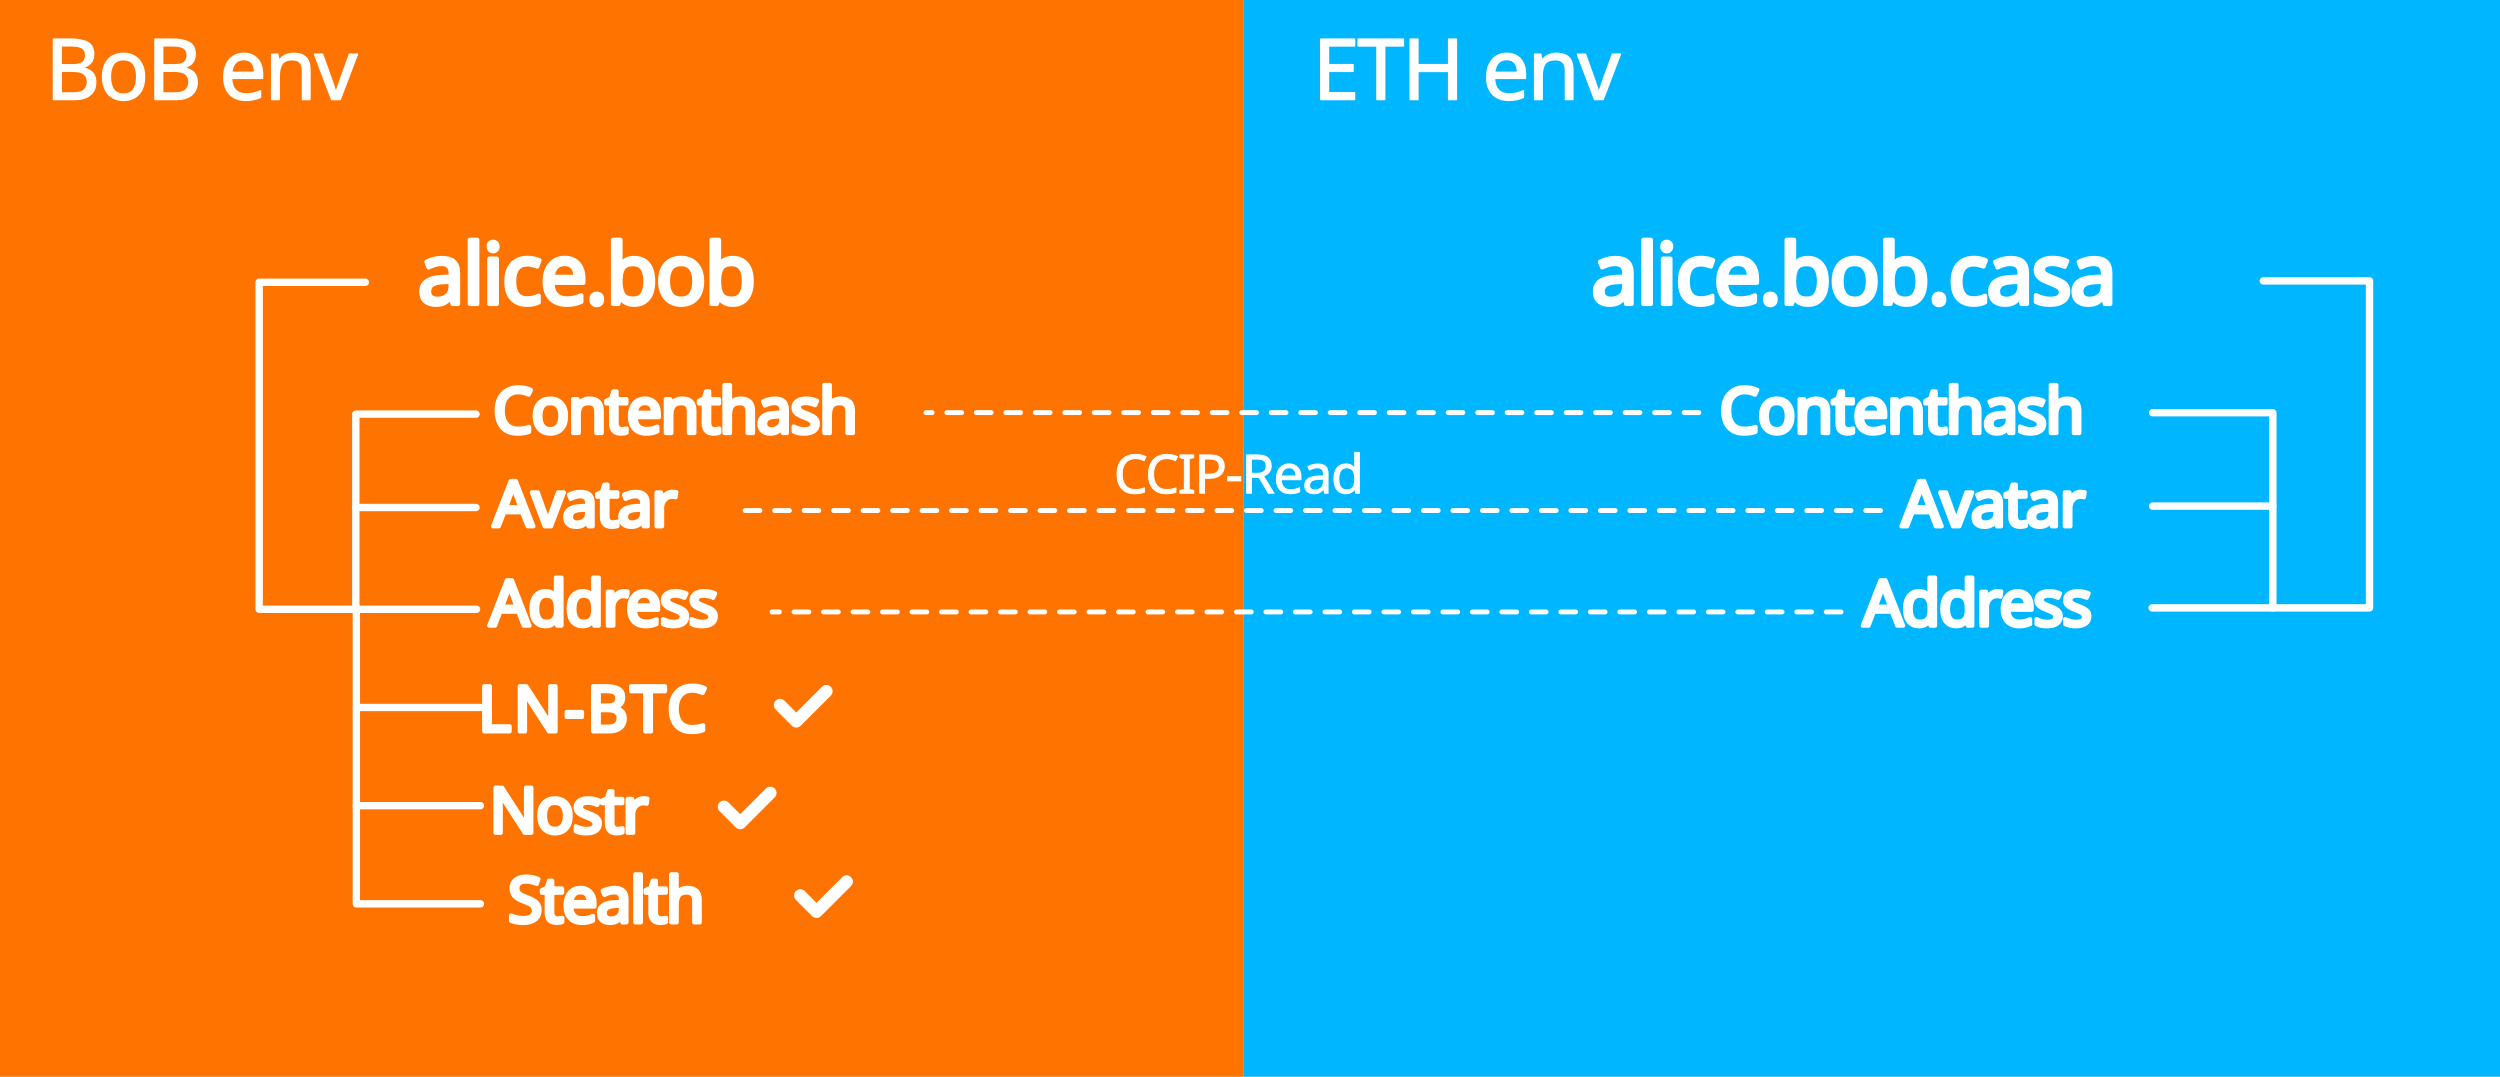
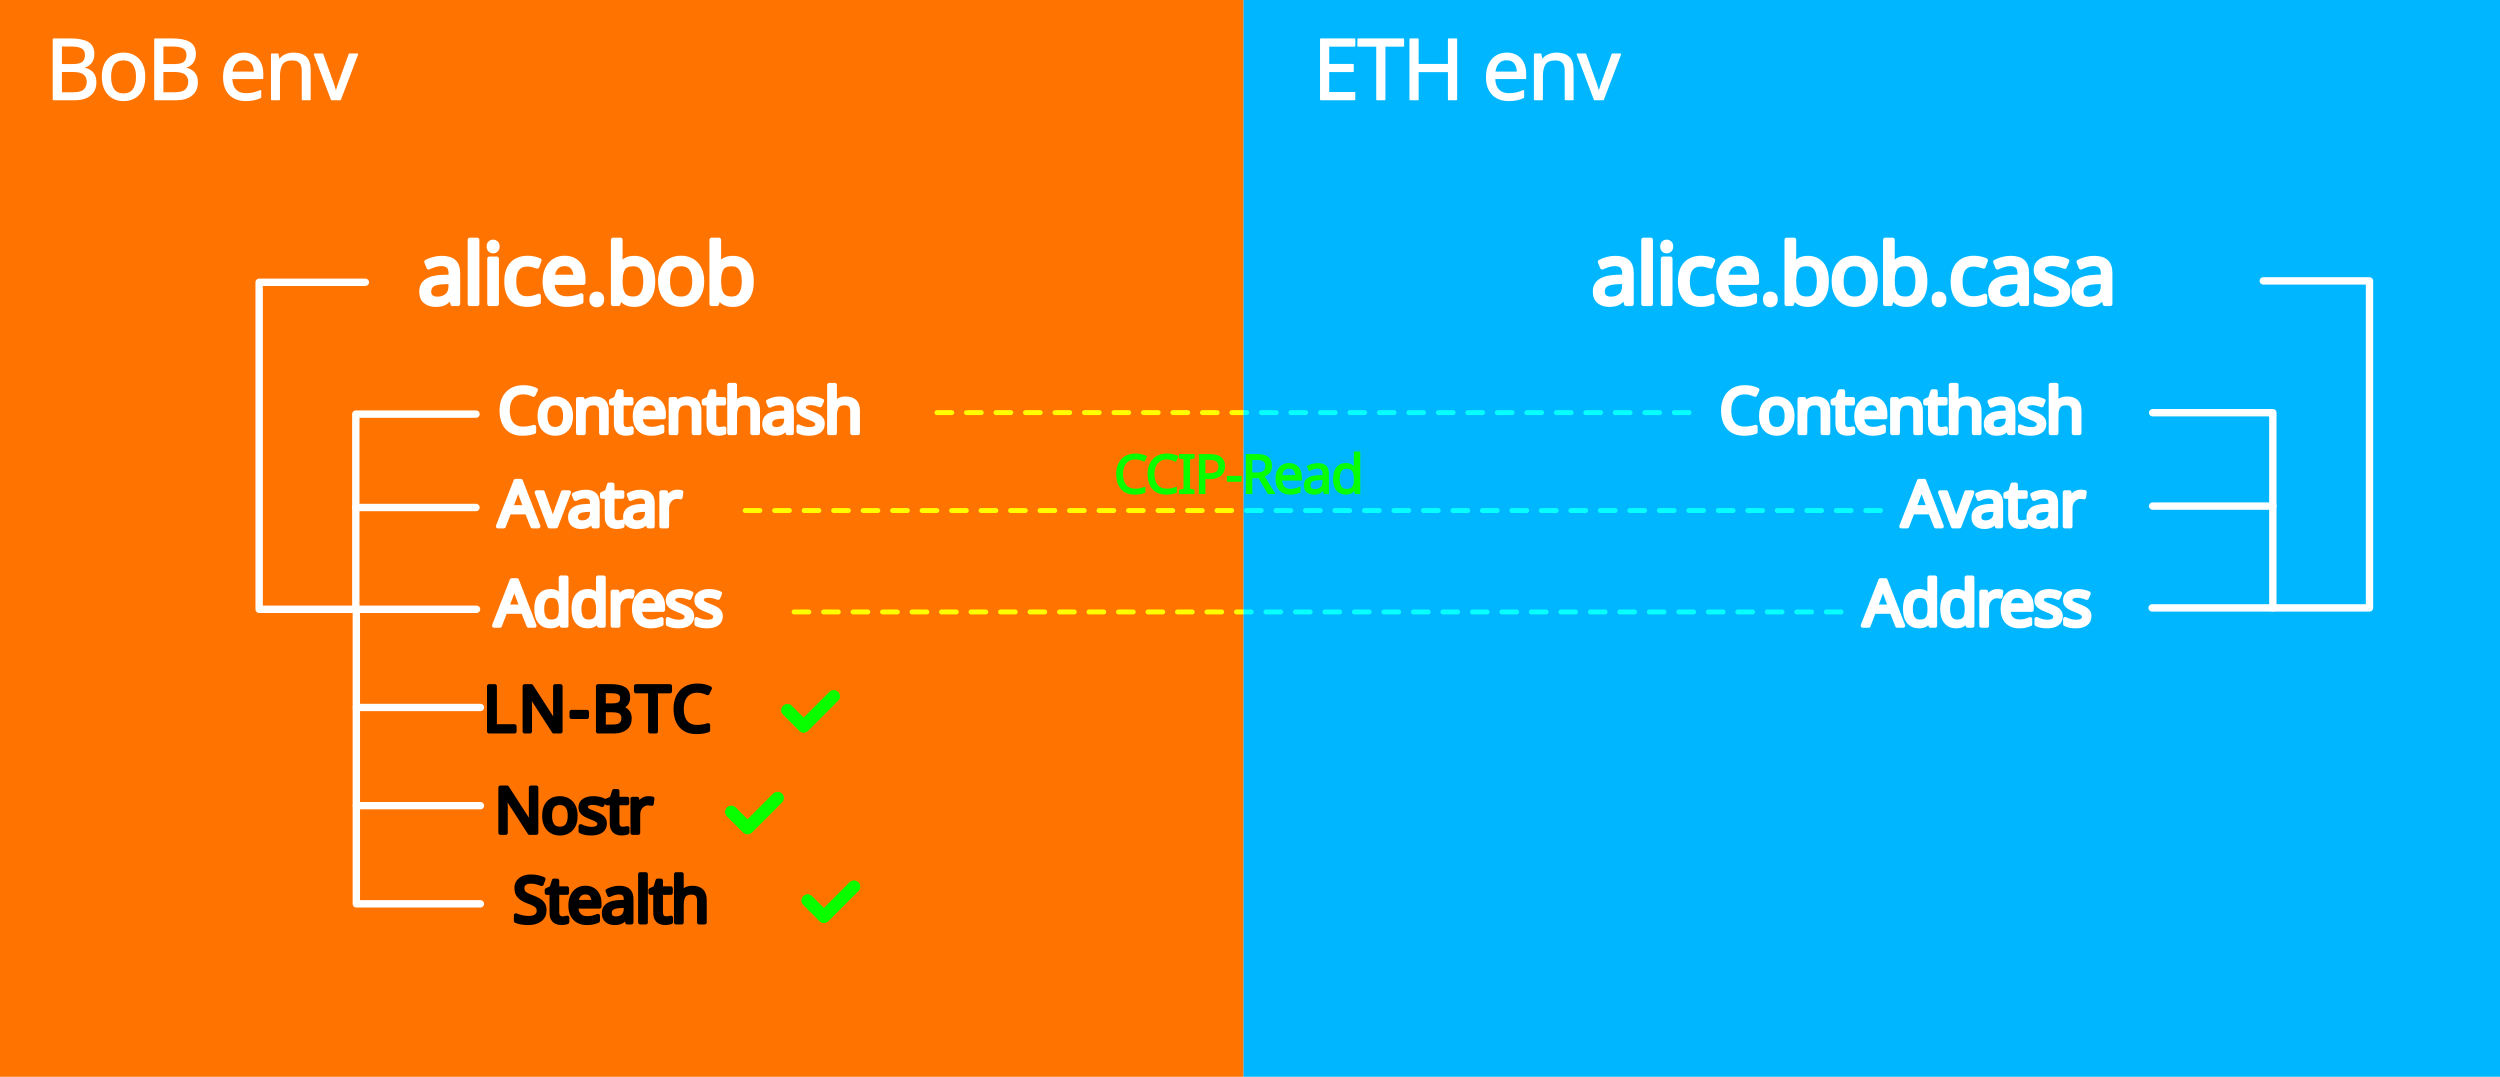
<svg xmlns="http://www.w3.org/2000/svg" version="1.1" id="Layer_1" x="0px" y="0px" viewBox="0 0 1017.265 438.132" xml:space="preserve" width="1017.265" height="438.132">
+   <rect style="fill:#00b7ff;fill-opacity:1;fill-rule:evenodd;stroke:none;stroke-width:10.196;stroke-linecap:round;stroke-linejoin:round;stroke-dashoffset:4.046;paint-order:stroke fill markers;stop-color:#000000" id="rect856-3" width="511.356" height="438.132" x="505.909" y="0" />
+   <rect style="fill:#ff7300;fill-opacity:1;fill-rule:evenodd;stroke:none;stroke-width:10.142;stroke-linecap:round;stroke-linejoin:round;stroke-dashoffset:4.046;paint-order:stroke fill markers;stop-color:#000000" id="rect856" width="505.909" height="438.132" x="0" y="0" />
  <g id="g857-9-0" transform="translate(-227.1207,558.2446)" style="fill:#00b7ff;fill-opacity:1;stroke:none" />
  <text xml:space="preserve" id="text990-9" style="font-size:53.333px;line-height:1.25;font-family:Palatino;-inkscape-font-specification:Palatino;font-variant-ligatures:none;text-align:center;letter-spacing:-1.39px;white-space:pre;shape-inside:url(#rect992-0);fill:#00b7ff;fill-opacity:1;stroke:none;" transform="translate(248.7202,-185.4778)" />
-   <rect style="fill:#00b7ff;fill-opacity:1;fill-rule:evenodd;stroke:none;stroke-width:10.196;stroke-linecap:round;stroke-linejoin:round;stroke-dashoffset:4.046;paint-order:stroke fill markers;stop-color:#000000" id="rect856-3" width="511.356" height="438.132" x="505.909" y="0" />
  <defs id="defs864">
    <rect x="570.106" y="518.723" width="795.212" height="234.893" id="rect992" />
    <rect x="570.106" y="518.723" width="795.212" height="234.893" id="rect992-0" />
    <rect x="570.106" y="518.723" width="795.212" height="234.893" id="rect883" />
  </defs>
  <style type="text/css" id="style833">
	.st0{fill:#E1E1E1;}
	.st1{fill:#F58B00;}
</style>
  <g id="g857-9" transform="translate(-735.9186,558.2446)" style="fill:#ff7300;fill-opacity:1;stroke:none" />
  <text xml:space="preserve" id="text990" style="font-size:53.333px;line-height:1.25;font-family:Palatino;-inkscape-font-specification:Palatino;font-variant-ligatures:none;text-align:center;letter-spacing:-1.39px;white-space:pre;shape-inside:url(#rect992);fill:#ff7300;fill-opacity:1;stroke:none;" transform="translate(-260.0778,-185.4778)" />
-   <rect style="fill:#ff7300;fill-opacity:1;fill-rule:evenodd;stroke:none;stroke-width:10.142;stroke-linecap:round;stroke-linejoin:round;stroke-dashoffset:4.046;paint-order:stroke fill markers;stop-color:#000000" id="rect856" width="505.909" height="438.132" x="0" y="0" />
  <text xml:space="preserve" style="font-size:34.329px;line-height:1.25;font-family:Palatino;-inkscape-font-specification:Palatino;font-variant-ligatures:none;text-align:center;letter-spacing:-0.895px;text-anchor:middle;stroke-width:1.744;stroke-miterlimit:4;stroke-dasharray:none" x="251.237" y="123.674" id="text911">
    <tspan id="tspan909" x="250.789" y="123.674" style="font-style:normal;font-variant:normal;font-weight:normal;font-stretch:normal;font-family:'SF Mono';-inkscape-font-specification:'SF Mono';fill:#ffffff;fill-opacity:1;stroke:#ffffff;stroke-width:1.744;stroke-linecap:round;stroke-linejoin:round;stroke-miterlimit:4;stroke-dasharray:none;stroke-opacity:1">alice.bob</tspan>
  </text>
  <text xml:space="preserve" style="font-size:34.329px;line-height:1.25;font-family:Palatino;-inkscape-font-specification:Palatino;font-variant-ligatures:none;text-align:center;letter-spacing:-0.895px;text-anchor:middle;stroke-width:0.644" x="94.359" y="40.471" id="text911-5">
    <tspan id="tspan909-3" x="93.912" y="40.471" style="font-style:normal;font-variant:normal;font-weight:normal;font-stretch:normal;font-family:'OCR A Std';-inkscape-font-specification:'OCR A Std';fill:#ffffff;fill-opacity:1;stroke:#ffffff;stroke-width:0.644;stroke-linecap:round;stroke-linejoin:round;stroke-opacity:1">BoB env</tspan>
  </text>
  <text xml:space="preserve" style="font-size:34.329px;line-height:1.25;font-family:Palatino;-inkscape-font-specification:Palatino;font-variant-ligatures:none;text-align:center;letter-spacing:-0.895px;text-anchor:middle;stroke-width:0.644" x="609.149" y="40.471" id="text911-5-1">
    <tspan id="tspan909-3-2" x="608.702" y="40.471" style="font-style:normal;font-variant:normal;font-weight:normal;font-stretch:normal;font-family:'OCR A Std';-inkscape-font-specification:'OCR A Std';fill:#ffffff;fill-opacity:1;stroke:#ffffff;stroke-width:0.644;stroke-linecap:round;stroke-linejoin:round;stroke-opacity:1">ETH env</tspan>
  </text>
  <text xml:space="preserve" style="font-size:34.329px;line-height:1.25;font-family:Palatino;-inkscape-font-specification:Palatino;font-variant-ligatures:none;text-align:center;letter-spacing:-0.895px;text-anchor:middle;stroke-width:1.744;stroke-miterlimit:4;stroke-dasharray:none" x="766.866" y="123.674" id="text911-2">
    <tspan id="tspan909-4" x="766.419" y="123.674" style="font-style:normal;font-variant:normal;font-weight:normal;font-stretch:normal;font-family:'SF Mono';-inkscape-font-specification:'SF Mono';fill:#ffffff;fill-opacity:1;stroke:#ffffff;stroke-width:1.744;stroke-linecap:round;stroke-linejoin:round;stroke-miterlimit:4;stroke-dasharray:none;stroke-opacity:1">alice.bob.casa</tspan>
  </text>
  <path style="fill:none;stroke:#ffffff;stroke-width:3;stroke-linecap:round;stroke-linejoin:round;stroke-miterlimit:4;stroke-dasharray:none;stroke-opacity:1" d="m 148.668,114.864 h -43.216 v 133.06 h 39.331 V 168.503 H 193.691" id="path985" />
-   <text xml:space="preserve" style="font-size:25.731px;line-height:1.25;font-family:Palatino;-inkscape-font-specification:Palatino;font-variant-ligatures:none;text-align:center;letter-spacing:-0.671px;text-anchor:middle;stroke-width:1.707;stroke-miterlimit:4;stroke-dasharray:none" x="284.163" y="176.206" id="text911-8">
-     <tspan id="tspan909-1" x="283.828" y="176.206" style="font-style:normal;font-variant:normal;font-weight:normal;font-stretch:normal;font-family:'SF Mono';-inkscape-font-specification:'SF Mono';fill:#ffffff;fill-opacity:1;stroke:#ffffff;stroke-width:1.707;stroke-linecap:round;stroke-linejoin:round;stroke-miterlimit:4;stroke-dasharray:none;stroke-opacity:1">Contenthash</tspan>
+   <text xml:space="preserve" style="font-size:25.731px;line-height:1.25;font-family:Palatino;-inkscape-font-specification:Palatino;font-variant-ligatures:none;text-align:center;letter-spacing:-0.671px;text-anchor:middle;stroke-width:1.707;stroke-miterlimit:4;stroke-dasharray:none" x="286.163" y="176.206" id="text911-8">
+     <tspan id="tspan909-1" x="285.828" y="176.206" style="font-style:normal;font-variant:normal;font-weight:normal;font-stretch:normal;font-family:'SF Mono';-inkscape-font-specification:'SF Mono';fill:#ffffff;fill-opacity:1;stroke:#ffffff;stroke-width:1.707;stroke-linecap:round;stroke-linejoin:round;stroke-miterlimit:4;stroke-dasharray:none;stroke-opacity:1">Contenthash</tspan>
  </text>
  <path style="mix-blend-mode:screen;fill:none;stroke:#ffffff;stroke-width:3;stroke-linecap:round;stroke-linejoin:round;stroke-miterlimit:4;stroke-dasharray:none;stroke-opacity:1" d="M 193.691,206.503 H 144.783" id="path1011" />
  <path style="fill:none;stroke:#ffffff;stroke-width:3;stroke-linecap:round;stroke-linejoin:round;stroke-miterlimit:4;stroke-dasharray:none;stroke-opacity:1" d="m 920.95,114.295 h 43.216 v 133.06 h -39.331 v -79.421 h -48.908" id="path985-7" />
  <path style="mix-blend-mode:screen;fill:none;stroke:#ffffff;stroke-width:3;stroke-linecap:round;stroke-linejoin:round;stroke-miterlimit:4;stroke-dasharray:none;stroke-opacity:1" d="m 875.927,205.934 h 48.908" id="path1011-3" />
  <text xml:space="preserve" style="font-size:25.731px;line-height:1.25;font-family:Palatino;-inkscape-font-specification:Palatino;font-variant-ligatures:none;text-align:center;letter-spacing:-0.671px;text-anchor:middle;stroke-width:1.707;stroke-miterlimit:4;stroke-dasharray:none" x="783.208" y="176.206" id="text911-8-8">
    <tspan id="tspan909-1-1" x="782.872" y="176.206" style="font-style:normal;font-variant:normal;font-weight:normal;font-stretch:normal;font-family:'SF Mono';-inkscape-font-specification:'SF Mono';fill:#ffffff;fill-opacity:1;stroke:#ffffff;stroke-width:1.707;stroke-linecap:round;stroke-linejoin:round;stroke-miterlimit:4;stroke-dasharray:none;stroke-opacity:1">Contenthash</tspan>
  </text>
  <path style="mix-blend-mode:screen;fill:none;stroke:#ffffff;stroke-width:3;stroke-linecap:round;stroke-linejoin:round;stroke-miterlimit:4;stroke-dasharray:none;stroke-opacity:1" d="m 193.907,247.924 h -49.124" id="path1011-4" />
  <path style="mix-blend-mode:screen;fill:none;stroke:#ffffff;stroke-width:3;stroke-linecap:round;stroke-linejoin:round;stroke-miterlimit:4;stroke-dasharray:none;stroke-opacity:1" d="m 924.836,247.355 h -49.124" id="path1011-4-5" />
-   <text xml:space="preserve" style="font-size:25.731px;line-height:1.25;font-family:Palatino;-inkscape-font-specification:Palatino;font-variant-ligatures:none;text-align:center;letter-spacing:1px;text-anchor:middle;stroke-width:1.707;stroke-miterlimit:4;stroke-dasharray:none" x="251.221" y="297.61" id="text911-8-3">
-     <tspan id="tspan909-1-6" x="251.721" y="297.61" style="font-style:normal;font-variant:normal;font-weight:normal;font-stretch:normal;font-family:'SF Mono';-inkscape-font-specification:'SF Mono';fill:#ffffff;fill-opacity:1;stroke:#ffffff;stroke-width:1.707;stroke-linecap:round;stroke-linejoin:round;stroke-miterlimit:4;stroke-dasharray:none;stroke-opacity:1">LN-BTC</tspan>
+   <text xml:space="preserve" style="font-size:25.731px;line-height:1.25;font-family:Palatino;-inkscape-font-specification:Palatino;font-variant-ligatures:none;text-align:center;letter-spacing:1px;text-anchor:middle;fill:#000000;fill-opacity:1;stroke:#000000;stroke-width:1.707;stroke-miterlimit:4;stroke-dasharray:none;stroke-opacity:1" x="253.221" y="297.61" id="text911-8-3">
+     <tspan id="tspan909-1-6" x="253.721" y="297.61" style="font-style:normal;font-variant:normal;font-weight:normal;font-stretch:normal;font-family:'SF Mono';-inkscape-font-specification:'SF Mono';fill:#000000;fill-opacity:1;stroke:#000000;stroke-width:1.707;stroke-linecap:round;stroke-linejoin:round;stroke-miterlimit:4;stroke-dasharray:none;stroke-opacity:1">LN-BTC</tspan>
  </text>
-   <text xml:space="preserve" style="font-size:25.731px;line-height:1.25;font-family:Palatino;-inkscape-font-specification:Palatino;font-variant-ligatures:none;text-align:center;letter-spacing:-0.67px;text-anchor:middle;stroke-width:1.707;stroke-miterlimit:4;stroke-dasharray:none" x="240.797" y="338.863" id="text911-8-3-4">
-     <tspan id="tspan909-1-6-0" x="240.462" y="338.863" style="font-style:normal;font-variant:normal;font-weight:normal;font-stretch:normal;font-family:'SF Mono';-inkscape-font-specification:'SF Mono';fill:#ffffff;fill-opacity:1;stroke:#ffffff;stroke-width:1.707;stroke-linecap:round;stroke-linejoin:round;stroke-miterlimit:4;stroke-dasharray:none;stroke-opacity:1">Nostr</tspan>
+   <text xml:space="preserve" style="font-size:25.731px;line-height:1.25;font-family:Palatino;-inkscape-font-specification:Palatino;font-variant-ligatures:none;text-align:center;letter-spacing:-0.67px;text-anchor:middle;fill:#000000;fill-opacity:1;stroke:#000000;stroke-width:1.707;stroke-miterlimit:4;stroke-dasharray:none;stroke-opacity:1" x="242.797" y="338.863" id="text911-8-3-4">
+     <tspan id="tspan909-1-6-0" x="242.462" y="338.863" style="font-style:normal;font-variant:normal;font-weight:normal;font-stretch:normal;font-family:'SF Mono';-inkscape-font-specification:'SF Mono';fill:#000000;fill-opacity:1;stroke:#000000;stroke-width:1.707;stroke-linecap:round;stroke-linejoin:round;stroke-miterlimit:4;stroke-dasharray:none;stroke-opacity:1">Nostr</tspan>
  </text>
-   <g style="fill:#ffffff;fill-opacity:1;fill-rule:nonzero;stroke:#ffffff;stroke-width:0;stroke-linecap:butt;stroke-linejoin:miter;stroke-miterlimit:10;stroke-dasharray:none;stroke-opacity:1" transform="matrix(0.2951003,0,0,0.2951003,312.0845,275.265)" id="g1289">
-     <path d="m 40.427,68.922 c -1.816,0 -3.631,-0.693 -5.017,-2.079 L 13.035,44.47 c -2.771,-2.771 -2.771,-7.263 0,-10.034 2.771,-2.77 7.263,-2.77 10.034,0 L 40.427,51.793 76.889,15.332 c 2.769,-2.77 7.264,-2.77 10.033,0 2.771,2.771 2.771,7.263 0,10.034 L 45.444,66.843 c -1.386,1.386 -3.201,2.079 -5.017,2.079 z" style="opacity:1;fill:#ffffff;fill-opacity:1;fill-rule:nonzero;stroke:#ffffff;stroke-width:1;stroke-linecap:butt;stroke-linejoin:miter;stroke-miterlimit:10;stroke-dasharray:none;stroke-opacity:1" stroke-linecap="round" id="path1285" />
-     <path d="m 40.427,69.922 c -2.162,0 -4.195,-0.842 -5.724,-2.371 L 12.328,45.177 c -1.529,-1.529 -2.371,-3.562 -2.371,-5.724 0,-2.162 0.842,-4.195 2.371,-5.724 3.156,-3.155 8.292,-3.155 11.448,0 l 16.651,16.65 35.755,-35.753 c 1.527,-1.529 3.561,-2.371 5.724,-2.371 2.162,0 4.195,0.842 5.724,2.371 1.528,1.528 2.37,3.561 2.37,5.723 0,2.163 -0.842,4.195 -2.371,5.724 L 46.151,67.551 c -1.529,1.529 -3.562,2.371 -5.724,2.371 z M 18.052,33.362 c -1.561,0 -3.122,0.594 -4.31,1.782 -1.151,1.151 -1.785,2.681 -1.785,4.309 0,1.628 0.634,3.159 1.785,4.31 l 22.375,22.374 c 1.151,1.151 2.682,1.785 4.31,1.785 1.628,0 3.159,-0.634 4.31,-1.785 L 86.215,24.659 C 87.366,23.508 88,21.978 88,20.349 c 0,-1.628 -0.634,-3.158 -1.785,-4.31 -1.15,-1.151 -2.682,-1.785 -4.31,-1.785 -1.629,0 -3.159,0.634 -4.31,1.785 L 40.427,53.207 22.361,35.143 c -1.188,-1.187 -2.749,-1.781 -4.309,-1.781 z" style="opacity:1;fill:#ffffff;fill-opacity:1;fill-rule:nonzero;stroke:#ffffff;stroke-width:1;stroke-linecap:butt;stroke-linejoin:miter;stroke-miterlimit:10;stroke-dasharray:none;stroke-opacity:1" stroke-linecap="round" id="path1287" />
-   </g>
-   <g style="fill:#ffffff;fill-opacity:1;fill-rule:nonzero;stroke:#ffffff;stroke-width:0;stroke-linecap:butt;stroke-linejoin:miter;stroke-miterlimit:10;stroke-dasharray:none;stroke-opacity:1" transform="matrix(0.2951049,0,0,0.2951049,289.2608,316.6439)" id="g1289-8">
-     <path d="m 40.427,68.922 c -1.816,0 -3.631,-0.693 -5.017,-2.079 L 13.035,44.47 c -2.771,-2.771 -2.771,-7.263 0,-10.034 2.771,-2.77 7.263,-2.77 10.034,0 L 40.427,51.793 76.889,15.332 c 2.769,-2.77 7.264,-2.77 10.033,0 2.771,2.771 2.771,7.263 0,10.034 L 45.444,66.843 c -1.386,1.386 -3.201,2.079 -5.017,2.079 z" style="opacity:1;fill:#ffffff;fill-opacity:1;fill-rule:nonzero;stroke:#ffffff;stroke-width:1;stroke-linecap:butt;stroke-linejoin:miter;stroke-miterlimit:10;stroke-dasharray:none;stroke-opacity:1" stroke-linecap="round" id="path1285-9" />
-     <path d="m 40.427,69.922 c -2.162,0 -4.195,-0.842 -5.724,-2.371 L 12.328,45.177 c -1.529,-1.529 -2.371,-3.562 -2.371,-5.724 0,-2.162 0.842,-4.195 2.371,-5.724 3.156,-3.155 8.292,-3.155 11.448,0 l 16.651,16.65 35.755,-35.753 c 1.527,-1.529 3.561,-2.371 5.724,-2.371 2.162,0 4.195,0.842 5.724,2.371 1.528,1.528 2.37,3.561 2.37,5.723 0,2.163 -0.842,4.195 -2.371,5.724 L 46.151,67.551 c -1.529,1.529 -3.562,2.371 -5.724,2.371 z M 18.052,33.362 c -1.561,0 -3.122,0.594 -4.31,1.782 -1.151,1.151 -1.785,2.681 -1.785,4.309 0,1.628 0.634,3.159 1.785,4.31 l 22.375,22.374 c 1.151,1.151 2.682,1.785 4.31,1.785 1.628,0 3.159,-0.634 4.31,-1.785 L 86.215,24.659 C 87.366,23.508 88,21.978 88,20.349 c 0,-1.628 -0.634,-3.158 -1.785,-4.31 -1.15,-1.151 -2.682,-1.785 -4.31,-1.785 -1.629,0 -3.159,0.634 -4.31,1.785 L 40.427,53.207 22.361,35.143 c -1.188,-1.187 -2.749,-1.781 -4.309,-1.781 z" style="opacity:1;fill:#ffffff;fill-opacity:1;fill-rule:nonzero;stroke:#ffffff;stroke-width:1;stroke-linecap:butt;stroke-linejoin:miter;stroke-miterlimit:10;stroke-dasharray:none;stroke-opacity:1" stroke-linecap="round" id="path1287-1" />
-   </g>
-   <path style="mix-blend-mode:screen;fill:none;stroke:#ffffff;stroke-width:3;stroke-linecap:round;stroke-linejoin:round;stroke-miterlimit:4;stroke-dasharray:none;stroke-opacity:1" d="m 195.473,287.876 h -50.475 v -39.952" id="path1011-0" />
-   <text xml:space="preserve" style="font-size:25.731px;line-height:1.25;font-family:Palatino;-inkscape-font-specification:Palatino;font-variant-ligatures:none;text-align:center;letter-spacing:-0.67px;text-anchor:middle;stroke-width:1.707;stroke-miterlimit:4;stroke-dasharray:none" x="247.42" y="214.149" id="text911-8-3-4-6">
-     <tspan id="tspan909-1-6-0-0" x="247.085" y="214.149" style="font-style:normal;font-variant:normal;font-weight:normal;font-stretch:normal;font-family:'SF Mono';-inkscape-font-specification:'SF Mono';fill:#ffffff;fill-opacity:1;stroke:#ffffff;stroke-width:1.707;stroke-linecap:round;stroke-linejoin:round;stroke-miterlimit:4;stroke-dasharray:none;stroke-opacity:1">Avatar</tspan>
+   <path style="mix-blend-mode:screen;fill:none;stroke:#ffffff;stroke-width:3;stroke-linecap:round;stroke-linejoin:round;stroke-miterlimit:4;stroke-dasharray:none;stroke-opacity:1;fill-opacity:1" d="m 195.473,287.876 h -50.475 v -39.952" id="path1011-0" />
+   <text xml:space="preserve" style="font-size:25.731px;line-height:1.25;font-family:Palatino;-inkscape-font-specification:Palatino;font-variant-ligatures:none;text-align:center;letter-spacing:-0.67px;text-anchor:middle;stroke-width:1.707;stroke-miterlimit:4;stroke-dasharray:none" x="249.42" y="214.149" id="text911-8-3-4-6">
+     <tspan id="tspan909-1-6-0-0" x="249.085" y="214.149" style="font-style:normal;font-variant:normal;font-weight:normal;font-stretch:normal;font-family:'SF Mono';-inkscape-font-specification:'SF Mono';fill:#ffffff;fill-opacity:1;stroke:#ffffff;stroke-width:1.707;stroke-linecap:round;stroke-linejoin:round;stroke-miterlimit:4;stroke-dasharray:none;stroke-opacity:1">Avatar</tspan>
  </text>
  <text xml:space="preserve" style="font-size:25.731px;line-height:1.25;font-family:Palatino;-inkscape-font-specification:Palatino;font-variant-ligatures:none;text-align:center;letter-spacing:-0.67px;text-anchor:middle;stroke-width:1.707;stroke-miterlimit:4;stroke-dasharray:none" x="820.478" y="214.149" id="text911-8-3-4-6-4">
    <tspan id="tspan909-1-6-0-0-2" x="820.143" y="214.149" style="font-style:normal;font-variant:normal;font-weight:normal;font-stretch:normal;font-family:'SF Mono';-inkscape-font-specification:'SF Mono';fill:#ffffff;fill-opacity:1;stroke:#ffffff;stroke-width:1.707;stroke-linecap:round;stroke-linejoin:round;stroke-miterlimit:4;stroke-dasharray:none;stroke-opacity:1">Avatar</tspan>
  </text>
-   <text xml:space="preserve" style="font-size:25.731px;line-height:1.25;font-family:Palatino;-inkscape-font-specification:Palatino;font-variant-ligatures:none;text-align:center;letter-spacing:-0.67px;text-anchor:middle;stroke-width:1.707;stroke-miterlimit:4;stroke-dasharray:none" x="255.051" y="254.581" id="text911-8-3-4-6-5">
-     <tspan id="tspan909-1-6-0-0-0" x="254.716" y="254.581" style="font-style:normal;font-variant:normal;font-weight:normal;font-stretch:normal;font-family:'SF Mono';-inkscape-font-specification:'SF Mono';fill:#ffffff;fill-opacity:1;stroke:#ffffff;stroke-width:1.707;stroke-linecap:round;stroke-linejoin:round;stroke-miterlimit:4;stroke-dasharray:none;stroke-opacity:1">Address</tspan>
+   <text xml:space="preserve" style="font-size:25.731px;line-height:1.25;font-family:Palatino;-inkscape-font-specification:Palatino;font-variant-ligatures:none;text-align:center;letter-spacing:-0.67px;text-anchor:middle;stroke-width:1.707;stroke-miterlimit:4;stroke-dasharray:none" x="257.051" y="254.581" id="text911-8-3-4-6-5">
+     <tspan id="tspan909-1-6-0-0-0" x="256.716" y="254.581" style="font-style:normal;font-variant:normal;font-weight:normal;font-stretch:normal;font-family:'SF Mono';-inkscape-font-specification:'SF Mono';fill:#ffffff;fill-opacity:1;stroke:#ffffff;stroke-width:1.707;stroke-linecap:round;stroke-linejoin:round;stroke-miterlimit:4;stroke-dasharray:none;stroke-opacity:1">Address</tspan>
  </text>
  <text xml:space="preserve" style="font-size:25.731px;line-height:1.25;font-family:Palatino;-inkscape-font-specification:Palatino;font-variant-ligatures:none;text-align:center;letter-spacing:-0.67px;text-anchor:middle;stroke-width:1.707;stroke-miterlimit:4;stroke-dasharray:none" x="813.966" y="254.581" id="text911-8-3-4-6-5-8">
    <tspan id="tspan909-1-6-0-0-0-8" x="813.631" y="254.581" style="font-style:normal;font-variant:normal;font-weight:normal;font-stretch:normal;font-family:'SF Mono';-inkscape-font-specification:'SF Mono';fill:#ffffff;fill-opacity:1;stroke:#ffffff;stroke-width:1.707;stroke-linecap:round;stroke-linejoin:round;stroke-miterlimit:4;stroke-dasharray:none;stroke-opacity:1">Address</tspan>
  </text>
-   <path style="mix-blend-mode:screen;fill:none;stroke:#ffffff;stroke-width:3;stroke-linecap:round;stroke-linejoin:round;stroke-miterlimit:4;stroke-dasharray:none;stroke-opacity:1" d="m 195.473,327.828 h -50.475 v -39.952" id="path1011-0-0" />
-   <path style="mix-blend-mode:screen;fill:none;stroke:#ffffff;stroke-width:3;stroke-linecap:round;stroke-linejoin:round;stroke-miterlimit:4;stroke-dasharray:none;stroke-opacity:1" d="m 195.473,367.78 h -50.475 v -39.952" id="path1011-0-0-7" />
-   <text xml:space="preserve" style="font-size:25.731px;line-height:1.25;font-family:Palatino;-inkscape-font-specification:Palatino;font-variant-ligatures:none;text-align:center;letter-spacing:-0.67px;text-anchor:middle;stroke-width:1.707;stroke-miterlimit:4;stroke-dasharray:none" x="256.034" y="375.307" id="text911-8-3-4-5">
-     <tspan id="tspan909-1-6-0-7" x="255.699" y="375.307" style="font-style:normal;font-variant:normal;font-weight:normal;font-stretch:normal;font-family:'SF Mono';-inkscape-font-specification:'SF Mono';fill:#ffffff;fill-opacity:1;stroke:#ffffff;stroke-width:1.707;stroke-linecap:round;stroke-linejoin:round;stroke-miterlimit:4;stroke-dasharray:none;stroke-opacity:1">Stealth</tspan>
+   <path style="mix-blend-mode:screen;fill:none;stroke:#ffffff;stroke-width:3;stroke-linecap:round;stroke-linejoin:round;stroke-miterlimit:4;stroke-dasharray:none;stroke-opacity:1;fill-opacity:1" d="m 195.473,327.828 h -50.475 v -39.952" id="path1011-0-0" />
+   <path style="mix-blend-mode:screen;fill:none;stroke:#ffffff;stroke-width:3;stroke-linecap:round;stroke-linejoin:round;stroke-miterlimit:4;stroke-dasharray:none;stroke-opacity:1;fill-opacity:1" d="m 195.473,367.78 h -50.475 v -39.952" id="path1011-0-0-7" />
+   <text xml:space="preserve" style="font-size:25.731px;line-height:1.25;font-family:Palatino;-inkscape-font-specification:Palatino;font-variant-ligatures:none;text-align:center;letter-spacing:-0.67px;text-anchor:middle;fill:#000000;fill-opacity:1;stroke:#000000;stroke-width:1.707;stroke-miterlimit:4;stroke-dasharray:none;stroke-opacity:1" x="258.034" y="375.307" id="text911-8-3-4-5">
+     <tspan id="tspan909-1-6-0-7" x="257.699" y="375.307" style="font-style:normal;font-variant:normal;font-weight:normal;font-stretch:normal;font-family:'SF Mono';-inkscape-font-specification:'SF Mono';fill:#000000;fill-opacity:1;stroke:#000000;stroke-width:1.707;stroke-linecap:round;stroke-linejoin:round;stroke-miterlimit:4;stroke-dasharray:none;stroke-opacity:1">Stealth</tspan>
  </text>
-   <g style="fill:#ffffff;fill-opacity:1;fill-rule:nonzero;stroke:#ffffff;stroke-width:0;stroke-linecap:butt;stroke-linejoin:miter;stroke-miterlimit:10;stroke-dasharray:none;stroke-opacity:1" transform="matrix(0.2951049,0,0,0.2951049,320.4185,352.7236)" id="g1289-8-8">
-     <path d="m 40.427,68.922 c -1.816,0 -3.631,-0.693 -5.017,-2.079 L 13.035,44.47 c -2.771,-2.771 -2.771,-7.263 0,-10.034 2.771,-2.77 7.263,-2.77 10.034,0 L 40.427,51.793 76.889,15.332 c 2.769,-2.77 7.264,-2.77 10.033,0 2.771,2.771 2.771,7.263 0,10.034 L 45.444,66.843 c -1.386,1.386 -3.201,2.079 -5.017,2.079 z" style="opacity:1;fill:#ffffff;fill-opacity:1;fill-rule:nonzero;stroke:#ffffff;stroke-width:1;stroke-linecap:butt;stroke-linejoin:miter;stroke-miterlimit:10;stroke-dasharray:none;stroke-opacity:1" stroke-linecap="round" id="path1285-9-9" />
-     <path d="m 40.087,69.922 c -2.162,0 -4.195,-0.842 -5.724,-2.371 l -22.375,-22.374 c -1.529,-1.529 -2.371,-3.562 -2.371,-5.724 0,-2.162 0.842,-4.195 2.371,-5.724 3.156,-3.155 8.292,-3.155 11.448,0 l 16.651,16.65 35.755,-35.753 c 1.527,-1.529 3.561,-2.371 5.724,-2.371 2.162,0 4.195,0.842 5.724,2.371 1.528,1.528 2.37,3.561 2.37,5.723 0,2.163 -0.842,4.195 -2.371,5.724 l -41.478,41.478 c -1.529,1.529 -3.562,2.371 -5.724,2.371 z m -22.375,-36.56 c -1.561,0 -3.122,0.594 -4.31,1.782 -1.151,1.151 -1.785,2.681 -1.785,4.309 0,1.628 0.634,3.159 1.785,4.31 l 22.375,22.374 c 1.151,1.151 2.682,1.785 4.31,1.785 1.628,0 3.159,-0.634 4.31,-1.785 l 41.478,-41.478 c 1.151,-1.151 1.785,-2.681 1.785,-4.31 0,-1.628 -0.634,-3.158 -1.785,-4.31 -1.15,-1.151 -2.682,-1.785 -4.31,-1.785 -1.629,0 -3.159,0.634 -4.31,1.785 l -37.168,37.168 -18.066,-18.064 c -1.188,-1.187 -2.749,-1.781 -4.309,-1.781 z" style="opacity:1;fill:#ffffff;fill-opacity:1;fill-rule:nonzero;stroke:#ffffff;stroke-width:1;stroke-linecap:butt;stroke-linejoin:miter;stroke-miterlimit:10;stroke-dasharray:none;stroke-opacity:1" stroke-linecap="round" id="path1287-1-3" />
+   <path style="mix-blend-mode:screen;fill:none;stroke:#07ff00;stroke-width:2;stroke-linecap:round;stroke-linejoin:round;stroke-miterlimit:4;stroke-dasharray:6, 6;stroke-dashoffset:0;stroke-opacity:1;fill-opacity:1" d="M 687.275,167.897 H 377.492" id="path1011-01" />
+   <path style="mix-blend-mode:screen;fill:none;stroke:#07ff00;stroke-width:2;stroke-linecap:round;stroke-linejoin:round;stroke-miterlimit:4;stroke-dasharray:6, 6;stroke-dashoffset:0;stroke-opacity:1" d="M 765.202,207.737 H 300.919" id="path1011-01-2" />
+   <path style="mix-blend-mode:screen;fill:none;stroke:#07ff00;stroke-width:2;stroke-linecap:round;stroke-linejoin:round;stroke-miterlimit:4;stroke-dasharray:6, 6;stroke-dashoffset:0;stroke-opacity:1" d="M 749.119,249 H 318.136" id="path1011-01-2-5" />
+   <text xml:space="preserve" style="font-size:21.828px;line-height:1.25;font-family:Palatino;-inkscape-font-specification:Palatino;font-variant-ligatures:none;text-align:center;letter-spacing:-0.569px;text-anchor:middle;fill:#07ff00;fill-opacity:1;stroke:#07ff00;stroke-width:0.709;stroke-opacity:1;stroke-miterlimit:4;stroke-dasharray:none;" x="512.007" y="200.687" id="text2208">
+     <tspan id="tspan2206" x="511.722" y="200.687" style="font-style:normal;font-variant:normal;font-weight:normal;font-stretch:normal;font-family:'OCR A Std';-inkscape-font-specification:'OCR A Std';fill:#07ff00;fill-opacity:1;stroke:#07ff00;stroke-width:0.709;stroke-opacity:1;stroke-miterlimit:4;stroke-dasharray:none;">CCIP-Read</tspan>
+   </text>
+   <g style="fill:#07ff00;fill-opacity:1;fill-rule:nonzero;stroke:#07ff00;stroke-width:0;stroke-linecap:butt;stroke-linejoin:miter;stroke-miterlimit:10;stroke-dasharray:none;stroke-opacity:1" transform="matrix(0.2951003,0,0,0.2951003,315.0827,277.3404)" id="g1289">
+     <path d="m 40.427,68.922 c -1.816,0 -3.631,-0.693 -5.017,-2.079 L 13.035,44.47 c -2.771,-2.771 -2.771,-7.263 0,-10.034 2.771,-2.77 7.263,-2.77 10.034,0 L 40.427,51.793 76.889,15.332 c 2.769,-2.77 7.264,-2.77 10.033,0 2.771,2.771 2.771,7.263 0,10.034 L 45.444,66.843 c -1.386,1.386 -3.201,2.079 -5.017,2.079 z" style="opacity:1;fill:#07ff00;fill-opacity:1;fill-rule:nonzero;stroke:#07ff00;stroke-width:1;stroke-linecap:butt;stroke-linejoin:miter;stroke-miterlimit:10;stroke-dasharray:none;stroke-opacity:1" stroke-linecap="round" id="path1285" />
+     <path d="m 40.427,69.922 c -2.162,0 -4.195,-0.842 -5.724,-2.371 L 12.328,45.177 c -1.529,-1.529 -2.371,-3.562 -2.371,-5.724 0,-2.162 0.842,-4.195 2.371,-5.724 3.156,-3.155 8.292,-3.155 11.448,0 l 16.651,16.65 35.755,-35.753 c 1.527,-1.529 3.561,-2.371 5.724,-2.371 2.162,0 4.195,0.842 5.724,2.371 1.528,1.528 2.37,3.561 2.37,5.723 0,2.163 -0.842,4.195 -2.371,5.724 L 46.151,67.551 c -1.529,1.529 -3.562,2.371 -5.724,2.371 z M 18.052,33.362 c -1.561,0 -3.122,0.594 -4.31,1.782 -1.151,1.151 -1.785,2.681 -1.785,4.309 0,1.628 0.634,3.159 1.785,4.31 l 22.375,22.374 c 1.151,1.151 2.682,1.785 4.31,1.785 1.628,0 3.159,-0.634 4.31,-1.785 L 86.215,24.659 C 87.366,23.508 88,21.978 88,20.349 c 0,-1.628 -0.634,-3.158 -1.785,-4.31 -1.15,-1.151 -2.682,-1.785 -4.31,-1.785 -1.629,0 -3.159,0.634 -4.31,1.785 L 40.427,53.207 22.361,35.143 c -1.188,-1.187 -2.749,-1.781 -4.309,-1.781 z" style="opacity:1;fill:#07ff00;fill-opacity:1;fill-rule:nonzero;stroke:#07ff00;stroke-width:1;stroke-linecap:butt;stroke-linejoin:miter;stroke-miterlimit:10;stroke-dasharray:none;stroke-opacity:1" stroke-linecap="round" id="path1287" />
  </g>
-   <path style="mix-blend-mode:screen;fill:none;stroke:#ffffff;stroke-width:2;stroke-linecap:round;stroke-linejoin:round;stroke-miterlimit:4;stroke-dasharray:6, 6;stroke-dashoffset:0;stroke-opacity:1" d="M 691.275,167.897 H 376.792" id="path1011-01" />
-   <path style="mix-blend-mode:screen;fill:none;stroke:#ffffff;stroke-width:2;stroke-linecap:round;stroke-linejoin:round;stroke-miterlimit:4;stroke-dasharray:6, 6;stroke-dashoffset:0;stroke-opacity:1" d="M 765.202,207.737 H 300.919" id="path1011-01-2" />
-   <path style="mix-blend-mode:screen;fill:none;stroke:#ffffff;stroke-width:2;stroke-linecap:round;stroke-linejoin:round;stroke-miterlimit:4;stroke-dasharray:6, 6;stroke-dashoffset:0;stroke-opacity:1" d="M 749.119,249 H 314.136" id="path1011-01-2-5" />
-   <text xml:space="preserve" style="font-size:21.828px;line-height:1.25;font-family:Palatino;-inkscape-font-specification:Palatino;font-variant-ligatures:none;text-align:center;letter-spacing:-0.569px;text-anchor:middle;fill:#ffffff;fill-opacity:1;stroke:#ffffff;stroke-width:0.409;stroke-opacity:1" x="512.007" y="200.687" id="text2208">
-     <tspan id="tspan2206" x="511.722" y="200.687" style="font-style:normal;font-variant:normal;font-weight:normal;font-stretch:normal;font-family:'OCR A Std';-inkscape-font-specification:'OCR A Std';fill:#ffffff;fill-opacity:1;stroke:#ffffff;stroke-width:0.409;stroke-opacity:1">CCIP-Read</tspan>
-   </text>
+   <g style="fill:#07ff00;fill-opacity:1;fill-rule:nonzero;stroke:#07ff00;stroke-width:0;stroke-linecap:butt;stroke-linejoin:miter;stroke-miterlimit:10;stroke-dasharray:none;stroke-opacity:1" transform="matrix(0.2951049,0,0,0.2951049,292.259,318.7193)" id="g1289-8">
+     <path d="m 40.427,68.922 c -1.816,0 -3.631,-0.693 -5.017,-2.079 L 13.035,44.47 c -2.771,-2.771 -2.771,-7.263 0,-10.034 2.771,-2.77 7.263,-2.77 10.034,0 L 40.427,51.793 76.889,15.332 c 2.769,-2.77 7.264,-2.77 10.033,0 2.771,2.771 2.771,7.263 0,10.034 L 45.444,66.843 c -1.386,1.386 -3.201,2.079 -5.017,2.079 z" style="opacity:1;fill:#07ff00;fill-opacity:1;fill-rule:nonzero;stroke:#07ff00;stroke-width:1;stroke-linecap:butt;stroke-linejoin:miter;stroke-miterlimit:10;stroke-dasharray:none;stroke-opacity:1" stroke-linecap="round" id="path1285-9" />
+     <path d="m 40.427,69.922 c -2.162,0 -4.195,-0.842 -5.724,-2.371 L 12.328,45.177 c -1.529,-1.529 -2.371,-3.562 -2.371,-5.724 0,-2.162 0.842,-4.195 2.371,-5.724 3.156,-3.155 8.292,-3.155 11.448,0 l 16.651,16.65 35.755,-35.753 c 1.527,-1.529 3.561,-2.371 5.724,-2.371 2.162,0 4.195,0.842 5.724,2.371 1.528,1.528 2.37,3.561 2.37,5.723 0,2.163 -0.842,4.195 -2.371,5.724 L 46.151,67.551 c -1.529,1.529 -3.562,2.371 -5.724,2.371 z M 18.052,33.362 c -1.561,0 -3.122,0.594 -4.31,1.782 -1.151,1.151 -1.785,2.681 -1.785,4.309 0,1.628 0.634,3.159 1.785,4.31 l 22.375,22.374 c 1.151,1.151 2.682,1.785 4.31,1.785 1.628,0 3.159,-0.634 4.31,-1.785 L 86.215,24.659 C 87.366,23.508 88,21.978 88,20.349 c 0,-1.628 -0.634,-3.158 -1.785,-4.31 -1.15,-1.151 -2.682,-1.785 -4.31,-1.785 -1.629,0 -3.159,0.634 -4.31,1.785 L 40.427,53.207 22.361,35.143 c -1.188,-1.187 -2.749,-1.781 -4.309,-1.781 z" style="opacity:1;fill:#07ff00;fill-opacity:1;fill-rule:nonzero;stroke:#07ff00;stroke-width:1;stroke-linecap:butt;stroke-linejoin:miter;stroke-miterlimit:10;stroke-dasharray:none;stroke-opacity:1" stroke-linecap="round" id="path1287-1" />
+   </g>
+   <g style="fill:#07ff00;fill-opacity:1;fill-rule:nonzero;stroke:#07ff00;stroke-width:0;stroke-linecap:butt;stroke-linejoin:miter;stroke-miterlimit:10;stroke-dasharray:none;stroke-opacity:1" transform="matrix(0.2951049,0,0,0.2951049,323.4167,354.799)" id="g1289-8-8">
+     <path d="m 40.427,68.922 c -1.816,0 -3.631,-0.693 -5.017,-2.079 L 13.035,44.47 c -2.771,-2.771 -2.771,-7.263 0,-10.034 2.771,-2.77 7.263,-2.77 10.034,0 L 40.427,51.793 76.889,15.332 c 2.769,-2.77 7.264,-2.77 10.033,0 2.771,2.771 2.771,7.263 0,10.034 L 45.444,66.843 c -1.386,1.386 -3.201,2.079 -5.017,2.079 z" style="opacity:1;fill:#07ff00;fill-opacity:1;fill-rule:nonzero;stroke:#07ff00;stroke-width:1;stroke-linecap:butt;stroke-linejoin:miter;stroke-miterlimit:10;stroke-dasharray:none;stroke-opacity:1" stroke-linecap="round" id="path1285-9-9" />
+     <path d="m 40.087,69.922 c -2.162,0 -4.195,-0.842 -5.724,-2.371 l -22.375,-22.374 c -1.529,-1.529 -2.371,-3.562 -2.371,-5.724 0,-2.162 0.842,-4.195 2.371,-5.724 3.156,-3.155 8.292,-3.155 11.448,0 l 16.651,16.65 35.755,-35.753 c 1.527,-1.529 3.561,-2.371 5.724,-2.371 2.162,0 4.195,0.842 5.724,2.371 1.528,1.528 2.37,3.561 2.37,5.723 0,2.163 -0.842,4.195 -2.371,5.724 l -41.478,41.478 c -1.529,1.529 -3.562,2.371 -5.724,2.371 z m -22.375,-36.56 c -1.561,0 -3.122,0.594 -4.31,1.782 -1.151,1.151 -1.785,2.681 -1.785,4.309 0,1.628 0.634,3.159 1.785,4.31 l 22.375,22.374 c 1.151,1.151 2.682,1.785 4.31,1.785 1.628,0 3.159,-0.634 4.31,-1.785 l 41.478,-41.478 c 1.151,-1.151 1.785,-2.681 1.785,-4.31 0,-1.628 -0.634,-3.158 -1.785,-4.31 -1.15,-1.151 -2.682,-1.785 -4.31,-1.785 -1.629,0 -3.159,0.634 -4.31,1.785 l -37.168,37.168 -18.066,-18.064 c -1.188,-1.187 -2.749,-1.781 -4.309,-1.781 z" style="opacity:1;fill:#07ff00;fill-opacity:1;fill-rule:nonzero;stroke:#07ff00;stroke-width:1;stroke-linecap:butt;stroke-linejoin:miter;stroke-miterlimit:10;stroke-dasharray:none;stroke-opacity:1" stroke-linecap="round" id="path1287-1-3" />
+   </g>
</svg>
